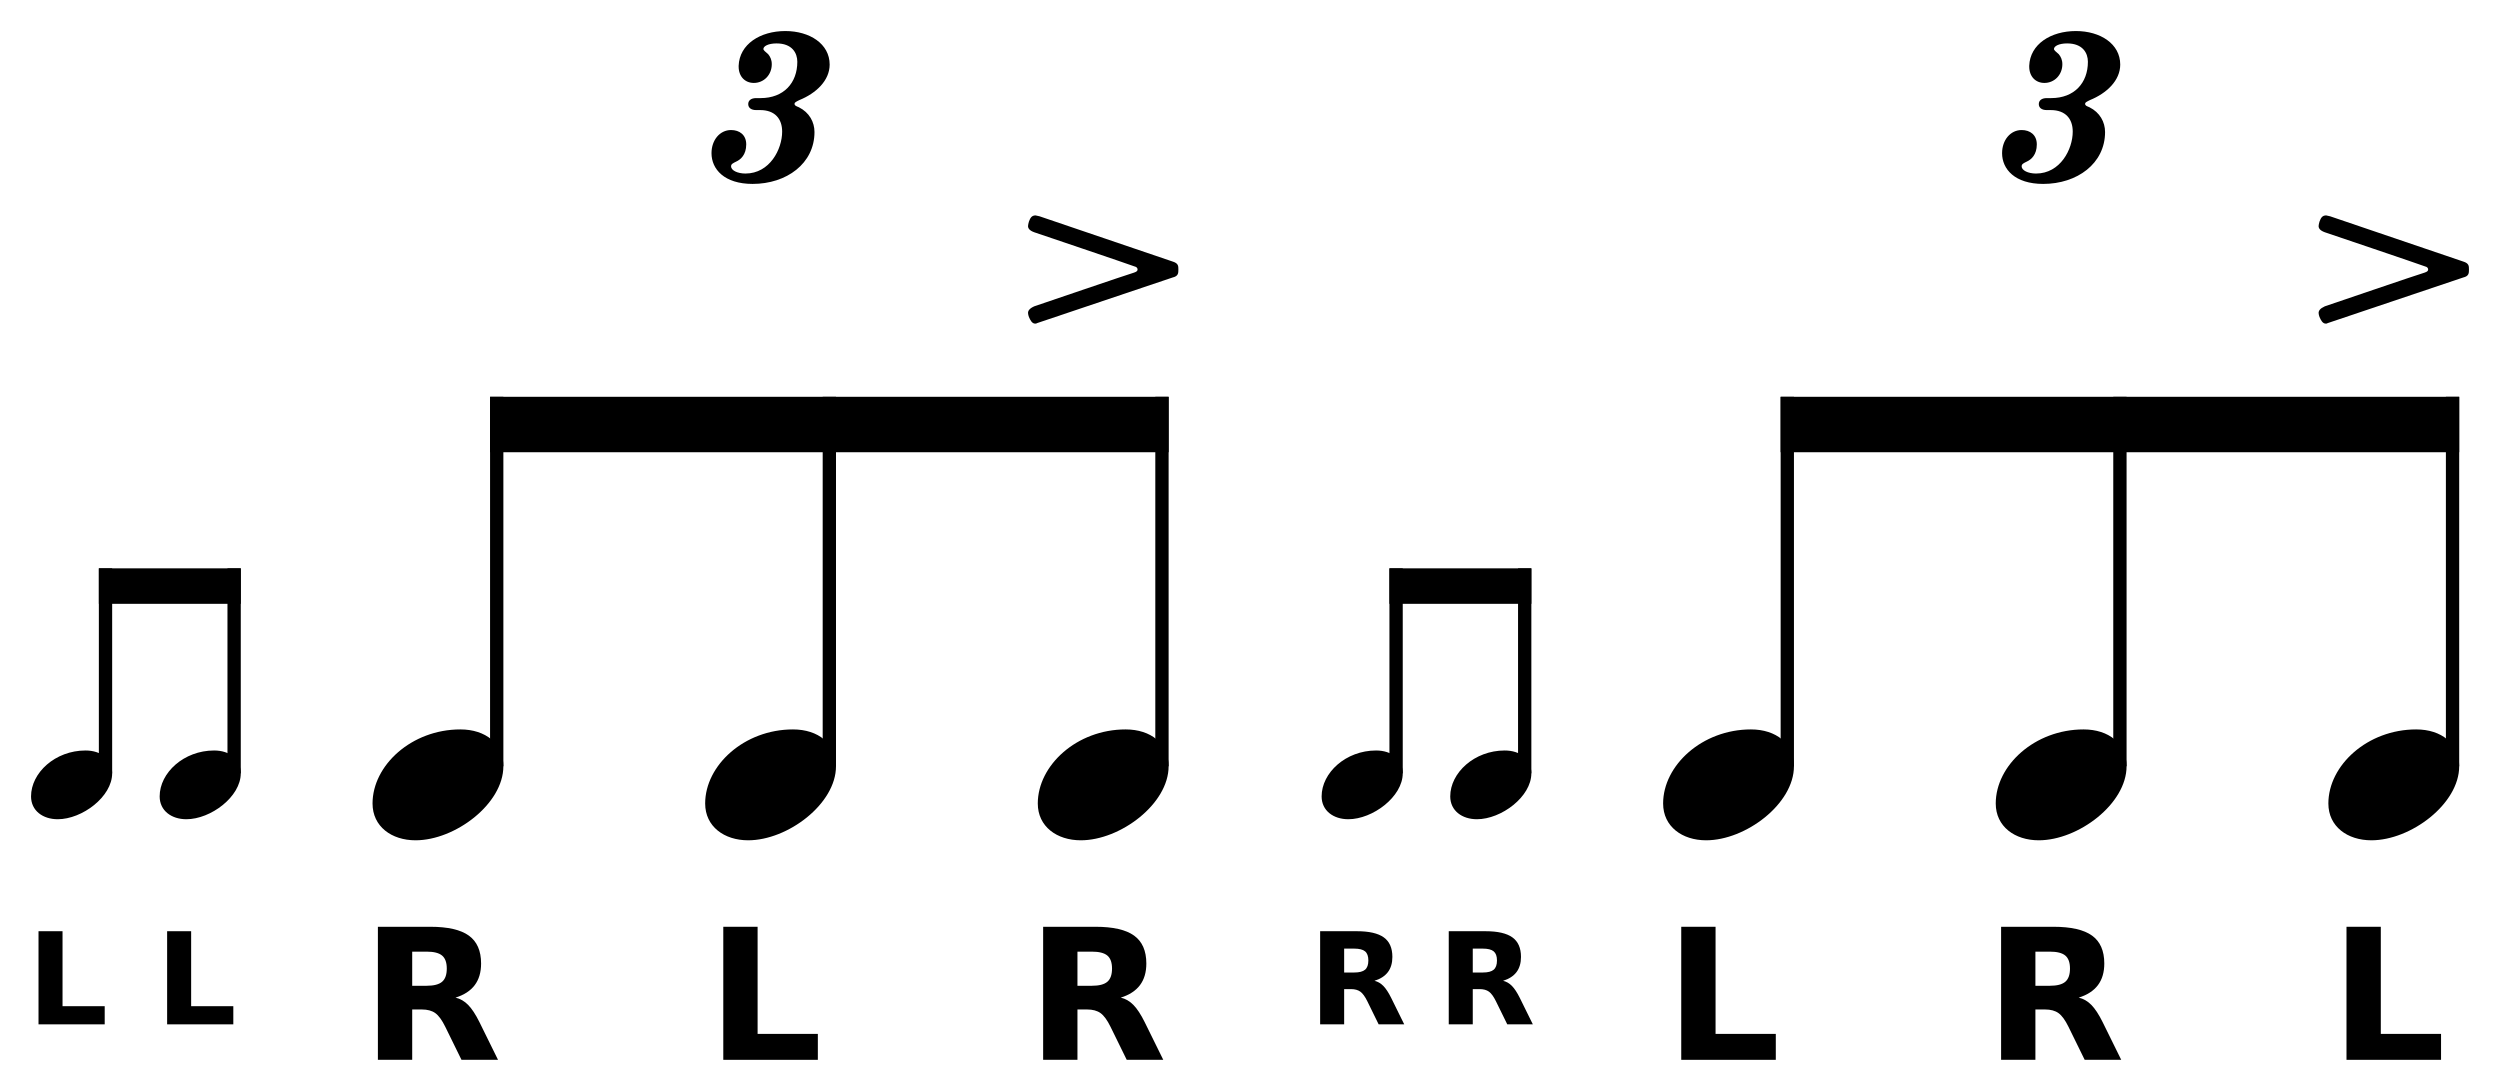
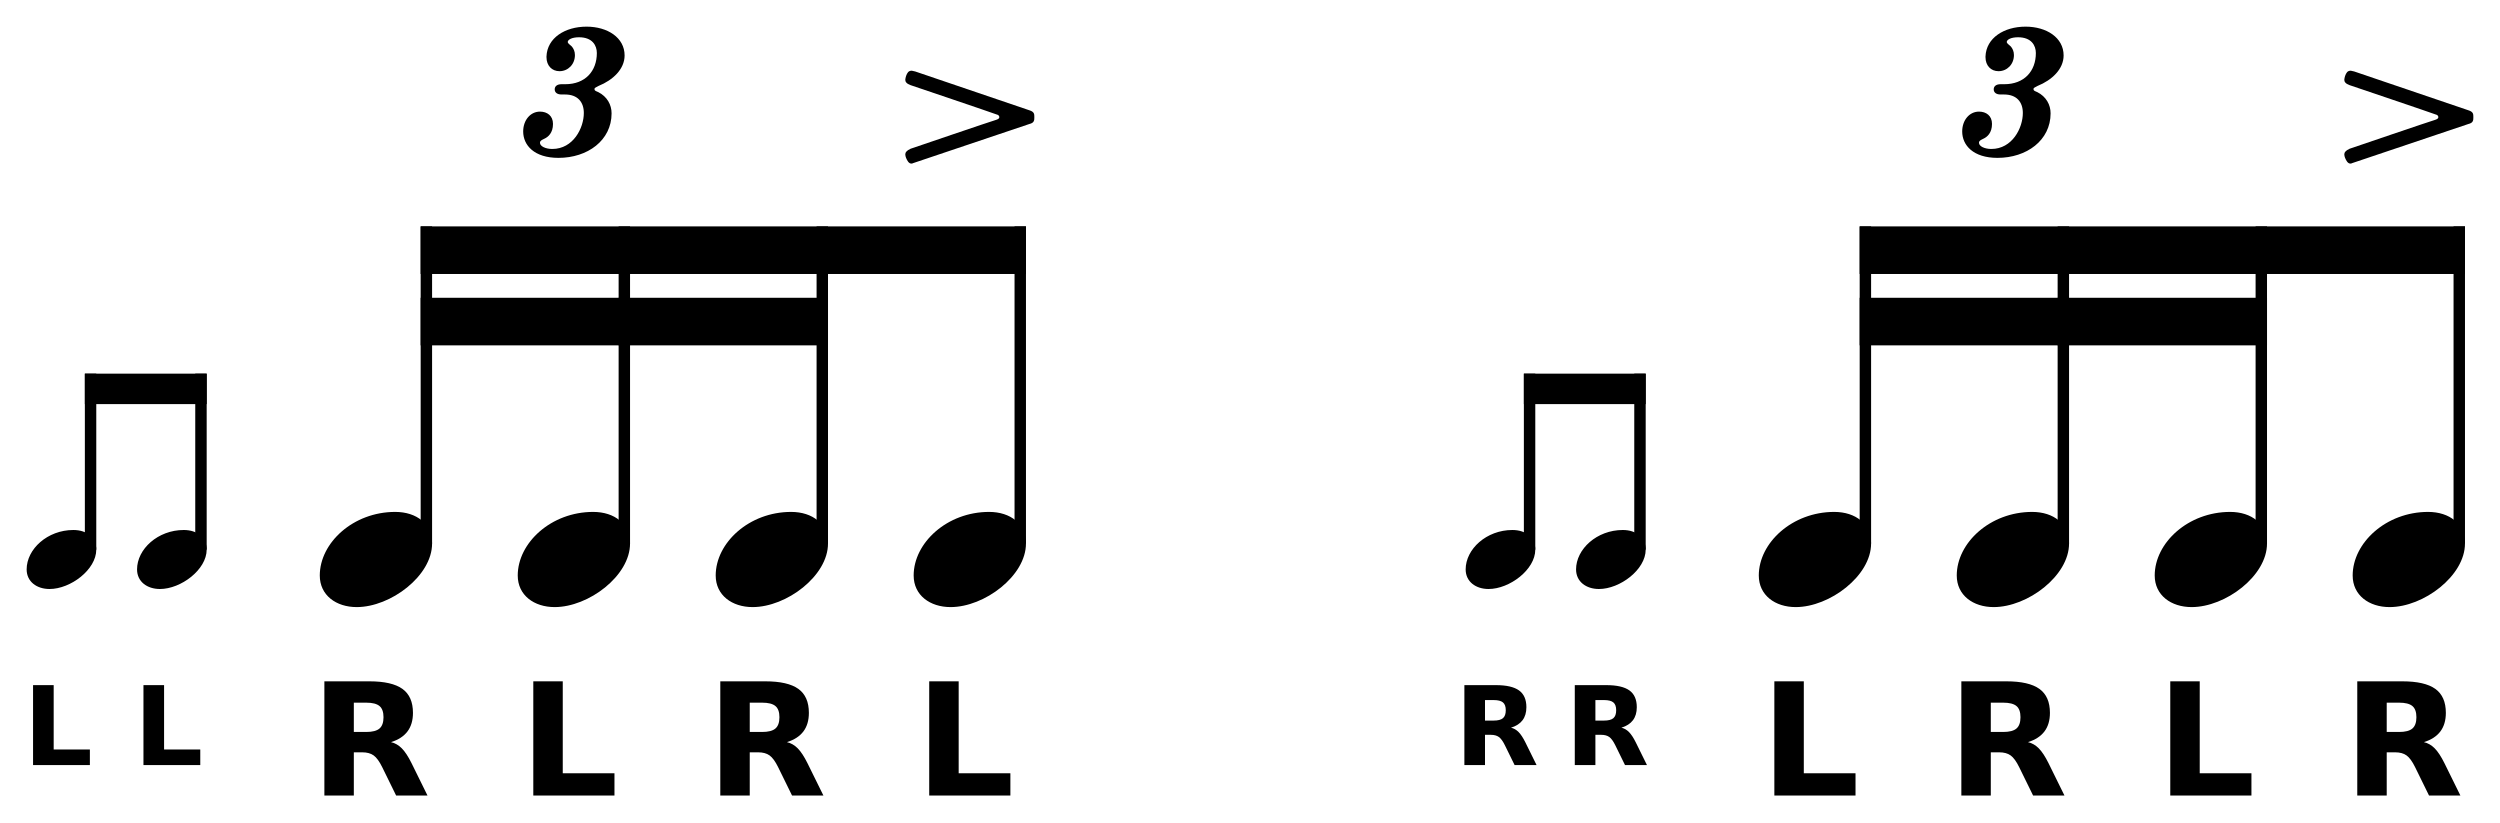
- <svg xmlns="http://www.w3.org/2000/svg" viewBox="-180 -1769.7 5637 2459.7" width="5637" height="2459.7" data-units-per-space="250" data-pas="38" data-rudiment="single-ratamacue" data-family="Drag" role="img" aria-label="Single Ratamacue (PAS 38)">
+ <svg xmlns="http://www.w3.org/2000/svg" viewBox="-180 -1469.7 6567 2159.7" width="6567" height="2159.7" data-units-per-space="250" data-pas="38" data-rudiment="single-ratamacue" data-family="Drag" role="img" aria-label="Single Ratamacue (PAS 38)">
  <g fill="currentColor">
    <path transform="translate(660 0) scale(1 -1)" d="M97 -125C186 -125 295 -43 295 42C295 93 255 125 198 125C88 125 0 44 0 -42C0 -94 43 -125 97 -125Z" />
    <rect x="925" y="-875" width="30" height="833" />
    <path transform="translate(-110 0) scale(0.62 -0.62)" d="M97 -125C186 -125 295 -43 295 42C295 93 255 125 198 125C88 125 0 44 0 -42C0 -94 43 -125 97 -125Z" />
    <rect x="42.9" y="-488.2" width="30" height="462.2" />
    <path transform="translate(180 0) scale(0.62 -0.62)" d="M97 -125C186 -125 295 -43 295 42C295 93 255 125 198 125C88 125 0 44 0 -42C0 -94 43 -125 97 -125Z" />
    <rect x="332.9" y="-488.2" width="30" height="462.2" />
    <rect x="42.9" y="-488.2" width="320" height="80" />
    <path transform="translate(-119.6 540) scale(0.1406564 -0.1406564)" d="M188 1493H573V291H1249V0H188Z" />
    <path transform="translate(170.4 540) scale(0.1406564 -0.1406564)" d="M188 1493H573V291H1249V0H188Z" />
    <path transform="translate(634.3 620) scale(0.2009377 -0.2009377)" d="M735 831Q856 831 908.5 876.0Q961 921 961 1024Q961 1126 908.5 1170.0Q856 1214 735 1214H573V831ZM573 565V0H188V1493H776Q1071 1493 1208.5 1394.0Q1346 1295 1346 1081Q1346 933 1274.5 838.0Q1203 743 1059 698Q1138 680 1200.5 616.5Q1263 553 1327 424L1536 0H1126L944 371Q889 483 832.5 524.0Q776 565 682 565Z" />
-     <path transform="translate(1410 0) scale(1 -1)" d="M97 -125C186 -125 295 -43 295 42C295 93 255 125 198 125C88 125 0 44 0 -42C0 -94 43 -125 97 -125Z" />
-     <rect x="1675" y="-875" width="30" height="833" />
-     <path transform="translate(1413.1 620) scale(0.2009377 -0.2009377)" d="M188 1493H573V291H1249V0H188Z" />
-     <path transform="translate(2160 0) scale(1 -1)" d="M97 -125C186 -125 295 -43 295 42C295 93 255 125 198 125C88 125 0 44 0 -42C0 -94 43 -125 97 -125Z" />
-     <rect x="2425" y="-875" width="30" height="833" />
-     <path transform="translate(2138 -1039) scale(1 -1)" d="M326 105C339 108 339 115 339 123C339 131 339 137 326 141L26 243C22 244 18 245 17 245C8 245 5 239 2 231C1 227 0 224 0 221C0 216 3 211 14 207C14 207 230 134 240 130C245 129 247 126 247 123C247 120 245 118 239 116C228 113 14 40 14 40C3 35 0 30 0 25C0 22 1 19 2 16C5 9 9 1 16 1C17 1 19 1 20 2Z" />
-     <path transform="translate(2134.3 620) scale(0.2009377 -0.2009377)" d="M735 831Q856 831 908.5 876.0Q961 921 961 1024Q961 1126 908.5 1170.0Q856 1214 735 1214H573V831ZM573 565V0H188V1493H776Q1071 1493 1208.5 1394.0Q1346 1295 1346 1081Q1346 933 1274.5 838.0Q1203 743 1059 698Q1138 680 1200.5 616.5Q1263 553 1327 424L1536 0H1126L944 371Q889 483 832.5 524.0Q776 565 682 565Z" />
-     <rect x="925" y="-875" width="1530" height="125" />
-     <path transform="translate(1415.3 -1362.2) scale(0.9 -0.9)" d="M122 207C109 207 102 201 102 192C102 183 109 177 122 177H132C169 177 187 155 187 123C187 79 156 18 95 18C75 18 59 26 59 36C59 42 64 44 72 48C83 53 97 65 97 91C97 115 80 127 59 127C31 127 10 102 10 69C10 29 42 -8 113 -8C198 -8 268 43 268 122C268 147 255 171 229 184C222 187 218 188 218 193C218 196 222 198 230 202C272 219 306 251 306 291C306 343 256 375 195 375C132 375 80 342 78 288V286C78 261 94 245 116 245C141 245 161 265 161 292C161 303 157 311 152 317C145 323 140 327 140 330C140 337 152 344 173 344C212 344 225 320 225 298C225 245 191 207 133 207Z" />
-     <path transform="translate(3570 0) scale(1 -1)" d="M97 -125C186 -125 295 -43 295 42C295 93 255 125 198 125C88 125 0 44 0 -42C0 -94 43 -125 97 -125Z" />
-     <rect x="3835" y="-875" width="30" height="833" />
-     <path transform="translate(2800 0) scale(0.62 -0.62)" d="M97 -125C186 -125 295 -43 295 42C295 93 255 125 198 125C88 125 0 44 0 -42C0 -94 43 -125 97 -125Z" />
-     <rect x="2952.9" y="-488.2" width="30" height="462.2" />
-     <path transform="translate(3090 0) scale(0.62 -0.62)" d="M97 -125C186 -125 295 -43 295 42C295 93 255 125 198 125C88 125 0 44 0 -42C0 -94 43 -125 97 -125Z" />
-     <rect x="3242.9" y="-488.2" width="30" height="462.2" />
-     <rect x="2952.9" y="-488.2" width="320" height="80" />
-     <path transform="translate(2770.2 540) scale(0.1406564 -0.1406564)" d="M735 831Q856 831 908.5 876.0Q961 921 961 1024Q961 1126 908.5 1170.0Q856 1214 735 1214H573V831ZM573 565V0H188V1493H776Q1071 1493 1208.5 1394.0Q1346 1295 1346 1081Q1346 933 1274.5 838.0Q1203 743 1059 698Q1138 680 1200.5 616.5Q1263 553 1327 424L1536 0H1126L944 371Q889 483 832.5 524.0Q776 565 682 565Z" />
-     <path transform="translate(3060.2 540) scale(0.1406564 -0.1406564)" d="M735 831Q856 831 908.5 876.0Q961 921 961 1024Q961 1126 908.5 1170.0Q856 1214 735 1214H573V831ZM573 565V0H188V1493H776Q1071 1493 1208.5 1394.0Q1346 1295 1346 1081Q1346 933 1274.5 838.0Q1203 743 1059 698Q1138 680 1200.5 616.5Q1263 553 1327 424L1536 0H1126L944 371Q889 483 832.5 524.0Q776 565 682 565Z" />
-     <path transform="translate(3573.1 620) scale(0.2009377 -0.2009377)" d="M188 1493H573V291H1249V0H188Z" />
-     <path transform="translate(4320 0) scale(1 -1)" d="M97 -125C186 -125 295 -43 295 42C295 93 255 125 198 125C88 125 0 44 0 -42C0 -94 43 -125 97 -125Z" />
-     <rect x="4585" y="-875" width="30" height="833" />
-     <path transform="translate(4294.3 620) scale(0.2009377 -0.2009377)" d="M735 831Q856 831 908.5 876.0Q961 921 961 1024Q961 1126 908.5 1170.0Q856 1214 735 1214H573V831ZM573 565V0H188V1493H776Q1071 1493 1208.5 1394.0Q1346 1295 1346 1081Q1346 933 1274.5 838.0Q1203 743 1059 698Q1138 680 1200.5 616.5Q1263 553 1327 424L1536 0H1126L944 371Q889 483 832.5 524.0Q776 565 682 565Z" />
-     <path transform="translate(5070 0) scale(1 -1)" d="M97 -125C186 -125 295 -43 295 42C295 93 255 125 198 125C88 125 0 44 0 -42C0 -94 43 -125 97 -125Z" />
-     <rect x="5335" y="-875" width="30" height="833" />
-     <path transform="translate(5048 -1039) scale(1 -1)" d="M326 105C339 108 339 115 339 123C339 131 339 137 326 141L26 243C22 244 18 245 17 245C8 245 5 239 2 231C1 227 0 224 0 221C0 216 3 211 14 207C14 207 230 134 240 130C245 129 247 126 247 123C247 120 245 118 239 116C228 113 14 40 14 40C3 35 0 30 0 25C0 22 1 19 2 16C5 9 9 1 16 1C17 1 19 1 20 2Z" />
-     <path transform="translate(5073.1 620) scale(0.2009377 -0.2009377)" d="M188 1493H573V291H1249V0H188Z" />
-     <rect x="3835" y="-875" width="1530" height="125" />
-     <path transform="translate(4325.3 -1362.2) scale(0.9 -0.9)" d="M122 207C109 207 102 201 102 192C102 183 109 177 122 177H132C169 177 187 155 187 123C187 79 156 18 95 18C75 18 59 26 59 36C59 42 64 44 72 48C83 53 97 65 97 91C97 115 80 127 59 127C31 127 10 102 10 69C10 29 42 -8 113 -8C198 -8 268 43 268 122C268 147 255 171 229 184C222 187 218 188 218 193C218 196 222 198 230 202C272 219 306 251 306 291C306 343 256 375 195 375C132 375 80 342 78 288V286C78 261 94 245 116 245C141 245 161 265 161 292C161 303 157 311 152 317C145 323 140 327 140 330C140 337 152 344 173 344C212 344 225 320 225 298C225 245 191 207 133 207Z" />
+     <path transform="translate(1180 0) scale(1 -1)" d="M97 -125C186 -125 295 -43 295 42C295 93 255 125 198 125C88 125 0 44 0 -42C0 -94 43 -125 97 -125Z" />
+     <rect x="1445" y="-875" width="30" height="833" />
+     <path transform="translate(1183.1 620) scale(0.2009377 -0.2009377)" d="M188 1493H573V291H1249V0H188Z" />
+     <path transform="translate(1700 0) scale(1 -1)" d="M97 -125C186 -125 295 -43 295 42C295 93 255 125 198 125C88 125 0 44 0 -42C0 -94 43 -125 97 -125Z" />
+     <rect x="1965" y="-875" width="30" height="833" />
+     <path transform="translate(1674.3 620) scale(0.2009377 -0.2009377)" d="M735 831Q856 831 908.5 876.0Q961 921 961 1024Q961 1126 908.5 1170.0Q856 1214 735 1214H573V831ZM573 565V0H188V1493H776Q1071 1493 1208.5 1394.0Q1346 1295 1346 1081Q1346 933 1274.5 838.0Q1203 743 1059 698Q1138 680 1200.5 616.5Q1263 553 1327 424L1536 0H1126L944 371Q889 483 832.5 524.0Q776 565 682 565Z" />
+     <path transform="translate(2220 0) scale(1 -1)" d="M97 -125C186 -125 295 -43 295 42C295 93 255 125 198 125C88 125 0 44 0 -42C0 -94 43 -125 97 -125Z" />
+     <rect x="2485" y="-875" width="30" height="833" />
+     <path transform="translate(2198 -1039) scale(1 -1)" d="M326 105C339 108 339 115 339 123C339 131 339 137 326 141L26 243C22 244 18 245 17 245C8 245 5 239 2 231C1 227 0 224 0 221C0 216 3 211 14 207C14 207 230 134 240 130C245 129 247 126 247 123C247 120 245 118 239 116C228 113 14 40 14 40C3 35 0 30 0 25C0 22 1 19 2 16C5 9 9 1 16 1C17 1 19 1 20 2Z" />
+     <path transform="translate(2223.1 620) scale(0.2009377 -0.2009377)" d="M188 1493H573V291H1249V0H188Z" />
+     <rect x="925" y="-875" width="1590" height="125" />
+     <rect x="925" y="-687.5" width="550" height="125" />
+     <rect x="1445" y="-687.5" width="550" height="125" />
+     <path transform="translate(1185.3 -1062.2) scale(0.9 -0.9)" d="M122 207C109 207 102 201 102 192C102 183 109 177 122 177H132C169 177 187 155 187 123C187 79 156 18 95 18C75 18 59 26 59 36C59 42 64 44 72 48C83 53 97 65 97 91C97 115 80 127 59 127C31 127 10 102 10 69C10 29 42 -8 113 -8C198 -8 268 43 268 122C268 147 255 171 229 184C222 187 218 188 218 193C218 196 222 198 230 202C272 219 306 251 306 291C306 343 256 375 195 375C132 375 80 342 78 288V286C78 261 94 245 116 245C141 245 161 265 161 292C161 303 157 311 152 317C145 323 140 327 140 330C140 337 152 344 173 344C212 344 225 320 225 298C225 245 191 207 133 207Z" />
+     <path transform="translate(4440 0) scale(1 -1)" d="M97 -125C186 -125 295 -43 295 42C295 93 255 125 198 125C88 125 0 44 0 -42C0 -94 43 -125 97 -125Z" />
+     <rect x="4705" y="-875" width="30" height="833" />
+     <path transform="translate(3670 0) scale(0.62 -0.62)" d="M97 -125C186 -125 295 -43 295 42C295 93 255 125 198 125C88 125 0 44 0 -42C0 -94 43 -125 97 -125Z" />
+     <rect x="3822.9" y="-488.2" width="30" height="462.2" />
+     <path transform="translate(3960 0) scale(0.62 -0.62)" d="M97 -125C186 -125 295 -43 295 42C295 93 255 125 198 125C88 125 0 44 0 -42C0 -94 43 -125 97 -125Z" />
+     <rect x="4112.9" y="-488.2" width="30" height="462.2" />
+     <rect x="3822.9" y="-488.2" width="320" height="80" />
+     <path transform="translate(3640.2 540) scale(0.1406564 -0.1406564)" d="M735 831Q856 831 908.5 876.0Q961 921 961 1024Q961 1126 908.5 1170.0Q856 1214 735 1214H573V831ZM573 565V0H188V1493H776Q1071 1493 1208.5 1394.0Q1346 1295 1346 1081Q1346 933 1274.5 838.0Q1203 743 1059 698Q1138 680 1200.5 616.5Q1263 553 1327 424L1536 0H1126L944 371Q889 483 832.5 524.0Q776 565 682 565Z" />
+     <path transform="translate(3930.2 540) scale(0.1406564 -0.1406564)" d="M735 831Q856 831 908.5 876.0Q961 921 961 1024Q961 1126 908.5 1170.0Q856 1214 735 1214H573V831ZM573 565V0H188V1493H776Q1071 1493 1208.5 1394.0Q1346 1295 1346 1081Q1346 933 1274.5 838.0Q1203 743 1059 698Q1138 680 1200.5 616.5Q1263 553 1327 424L1536 0H1126L944 371Q889 483 832.5 524.0Q776 565 682 565Z" />
+     <path transform="translate(4443.1 620) scale(0.2009377 -0.2009377)" d="M188 1493H573V291H1249V0H188Z" />
+     <path transform="translate(4960 0) scale(1 -1)" d="M97 -125C186 -125 295 -43 295 42C295 93 255 125 198 125C88 125 0 44 0 -42C0 -94 43 -125 97 -125Z" />
+     <rect x="5225" y="-875" width="30" height="833" />
+     <path transform="translate(4934.3 620) scale(0.2009377 -0.2009377)" d="M735 831Q856 831 908.5 876.0Q961 921 961 1024Q961 1126 908.5 1170.0Q856 1214 735 1214H573V831ZM573 565V0H188V1493H776Q1071 1493 1208.5 1394.0Q1346 1295 1346 1081Q1346 933 1274.5 838.0Q1203 743 1059 698Q1138 680 1200.5 616.5Q1263 553 1327 424L1536 0H1126L944 371Q889 483 832.5 524.0Q776 565 682 565Z" />
+     <path transform="translate(5480 0) scale(1 -1)" d="M97 -125C186 -125 295 -43 295 42C295 93 255 125 198 125C88 125 0 44 0 -42C0 -94 43 -125 97 -125Z" />
+     <rect x="5745" y="-875" width="30" height="833" />
+     <path transform="translate(5483.1 620) scale(0.2009377 -0.2009377)" d="M188 1493H573V291H1249V0H188Z" />
+     <path transform="translate(6000 0) scale(1 -1)" d="M97 -125C186 -125 295 -43 295 42C295 93 255 125 198 125C88 125 0 44 0 -42C0 -94 43 -125 97 -125Z" />
+     <rect x="6265" y="-875" width="30" height="833" />
+     <path transform="translate(5978 -1039) scale(1 -1)" d="M326 105C339 108 339 115 339 123C339 131 339 137 326 141L26 243C22 244 18 245 17 245C8 245 5 239 2 231C1 227 0 224 0 221C0 216 3 211 14 207C14 207 230 134 240 130C245 129 247 126 247 123C247 120 245 118 239 116C228 113 14 40 14 40C3 35 0 30 0 25C0 22 1 19 2 16C5 9 9 1 16 1C17 1 19 1 20 2Z" />
+     <path transform="translate(5974.3 620) scale(0.2009377 -0.2009377)" d="M735 831Q856 831 908.5 876.0Q961 921 961 1024Q961 1126 908.5 1170.0Q856 1214 735 1214H573V831ZM573 565V0H188V1493H776Q1071 1493 1208.5 1394.0Q1346 1295 1346 1081Q1346 933 1274.5 838.0Q1203 743 1059 698Q1138 680 1200.5 616.5Q1263 553 1327 424L1536 0H1126L944 371Q889 483 832.5 524.0Q776 565 682 565Z" />
+     <rect x="4705" y="-875" width="1590" height="125" />
+     <rect x="4705" y="-687.5" width="550" height="125" />
+     <rect x="5225" y="-687.5" width="550" height="125" />
+     <path transform="translate(4965.3 -1062.2) scale(0.9 -0.9)" d="M122 207C109 207 102 201 102 192C102 183 109 177 122 177H132C169 177 187 155 187 123C187 79 156 18 95 18C75 18 59 26 59 36C59 42 64 44 72 48C83 53 97 65 97 91C97 115 80 127 59 127C31 127 10 102 10 69C10 29 42 -8 113 -8C198 -8 268 43 268 122C268 147 255 171 229 184C222 187 218 188 218 193C218 196 222 198 230 202C272 219 306 251 306 291C306 343 256 375 195 375C132 375 80 342 78 288V286C78 261 94 245 116 245C141 245 161 265 161 292C161 303 157 311 152 317C145 323 140 327 140 330C140 337 152 344 173 344C212 344 225 320 225 298C225 245 191 207 133 207Z" />
  </g>
</svg>
